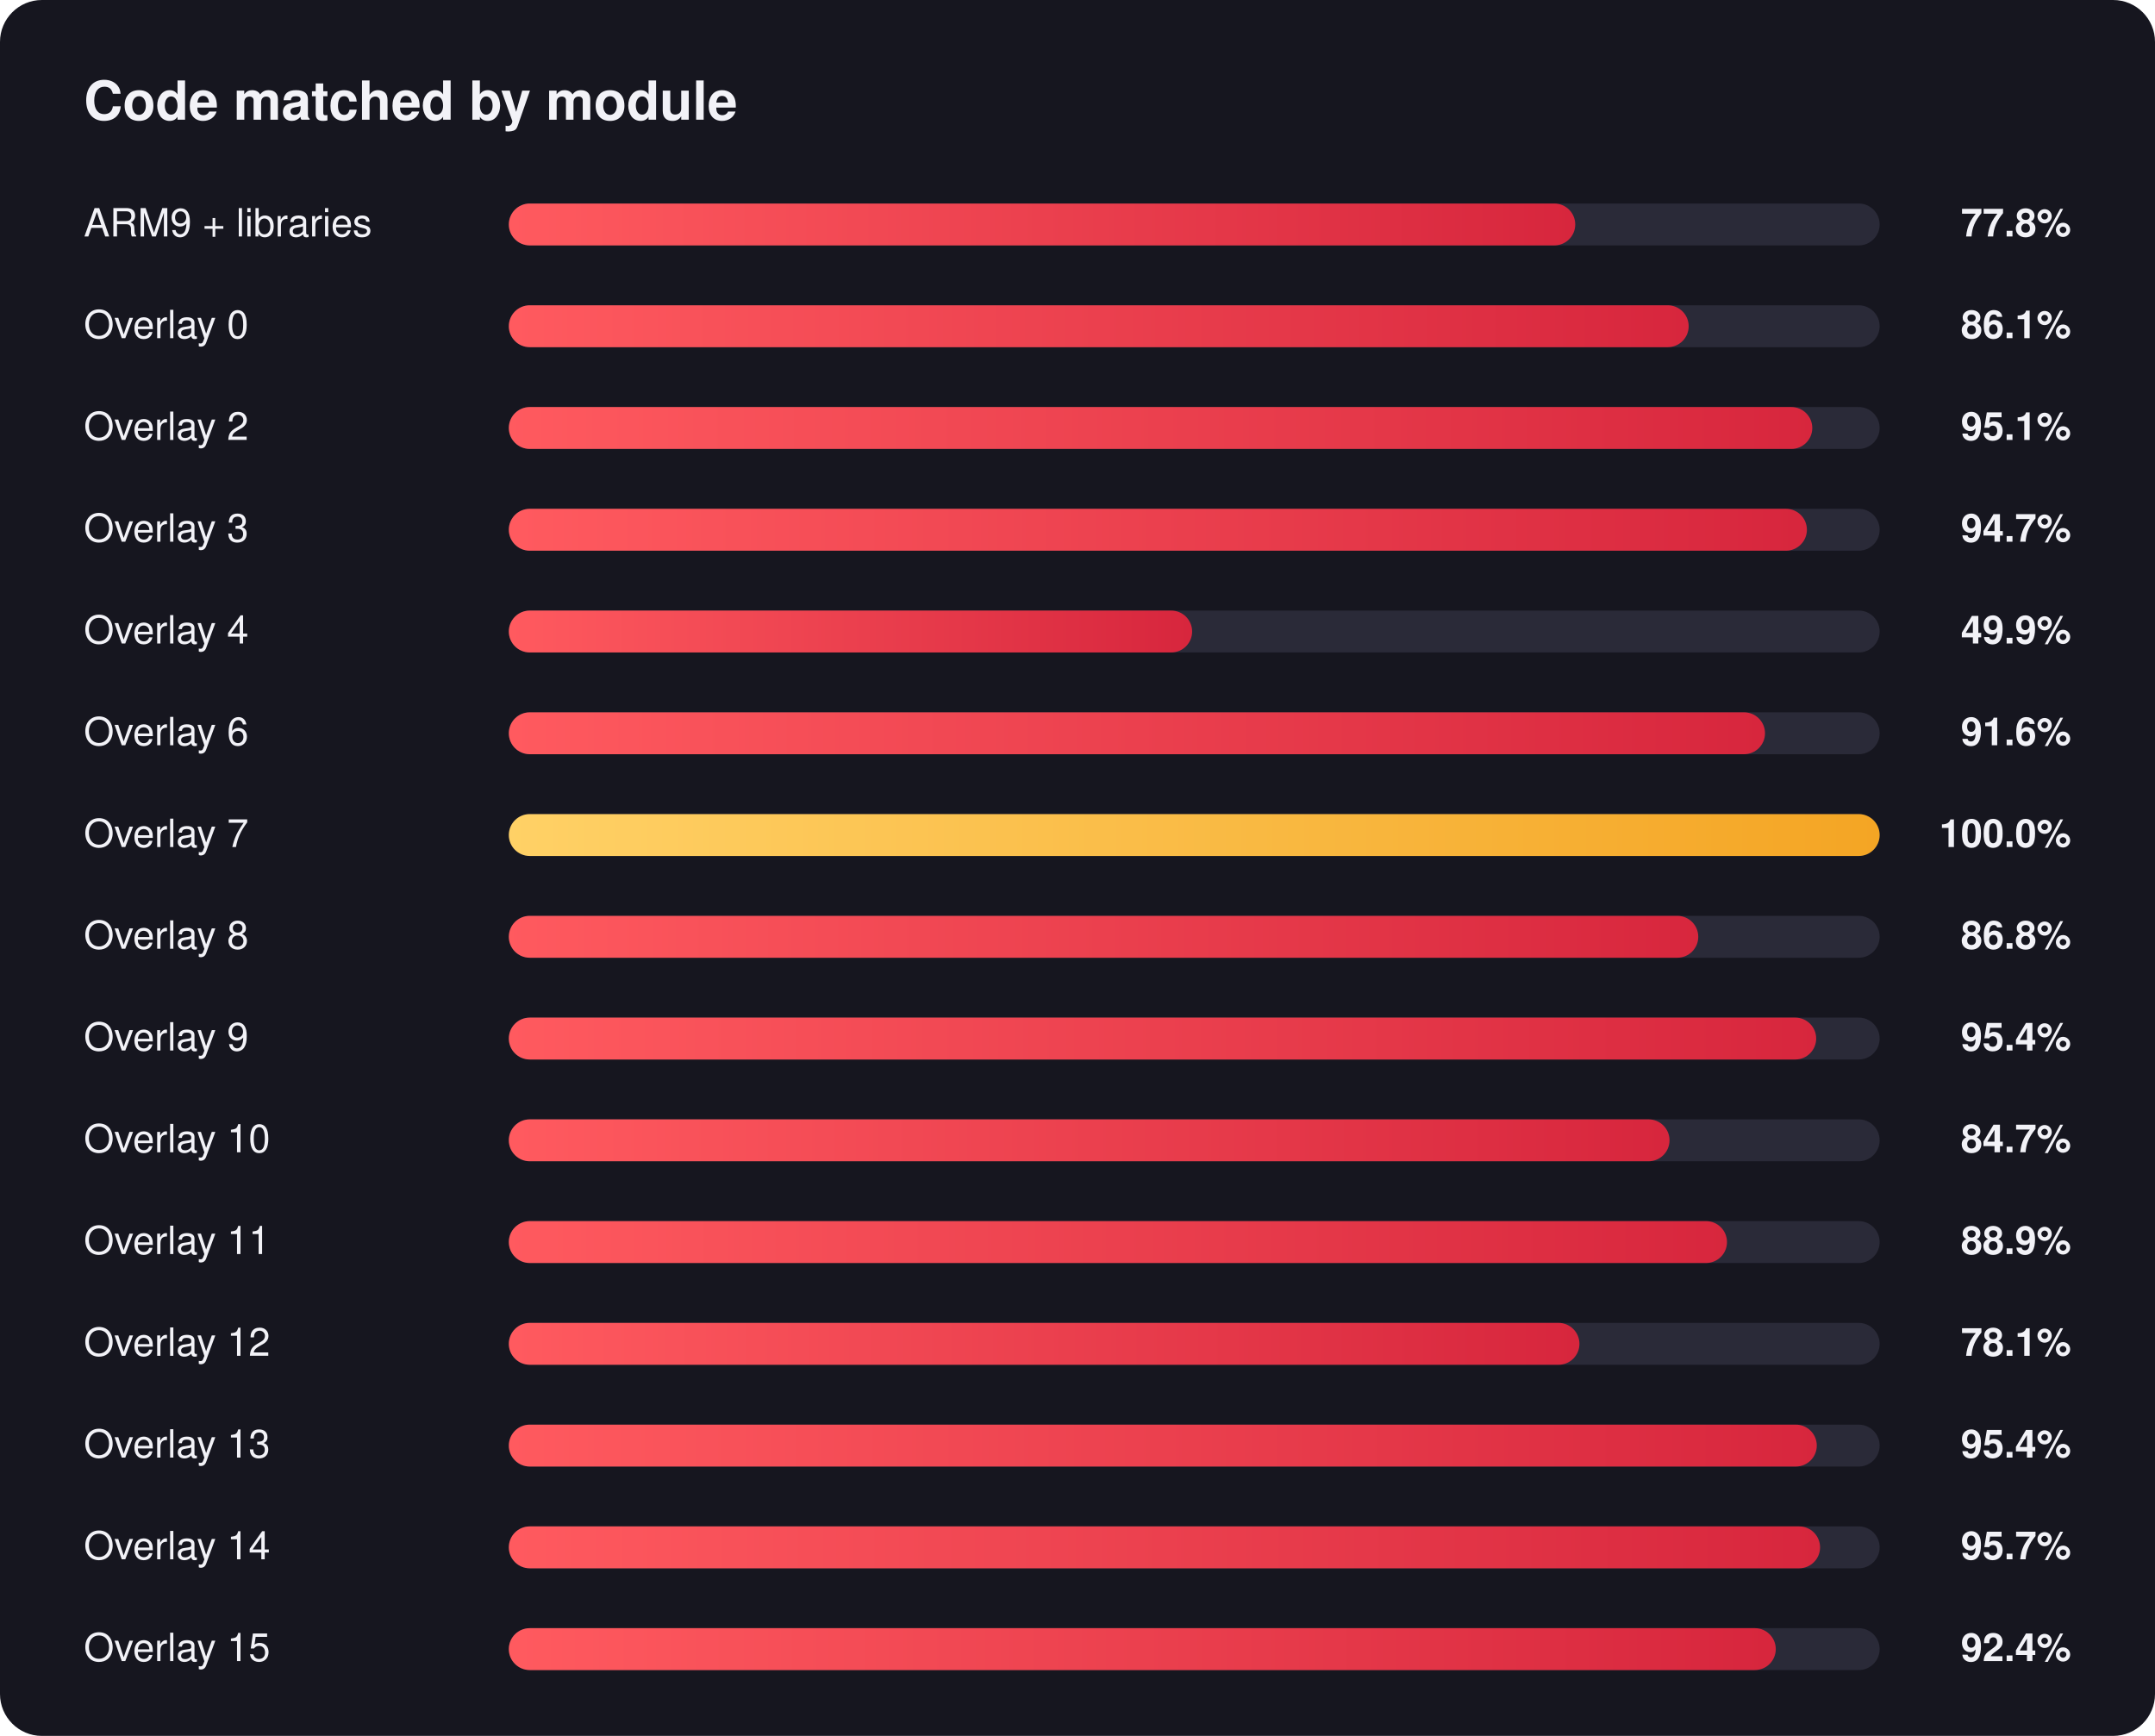
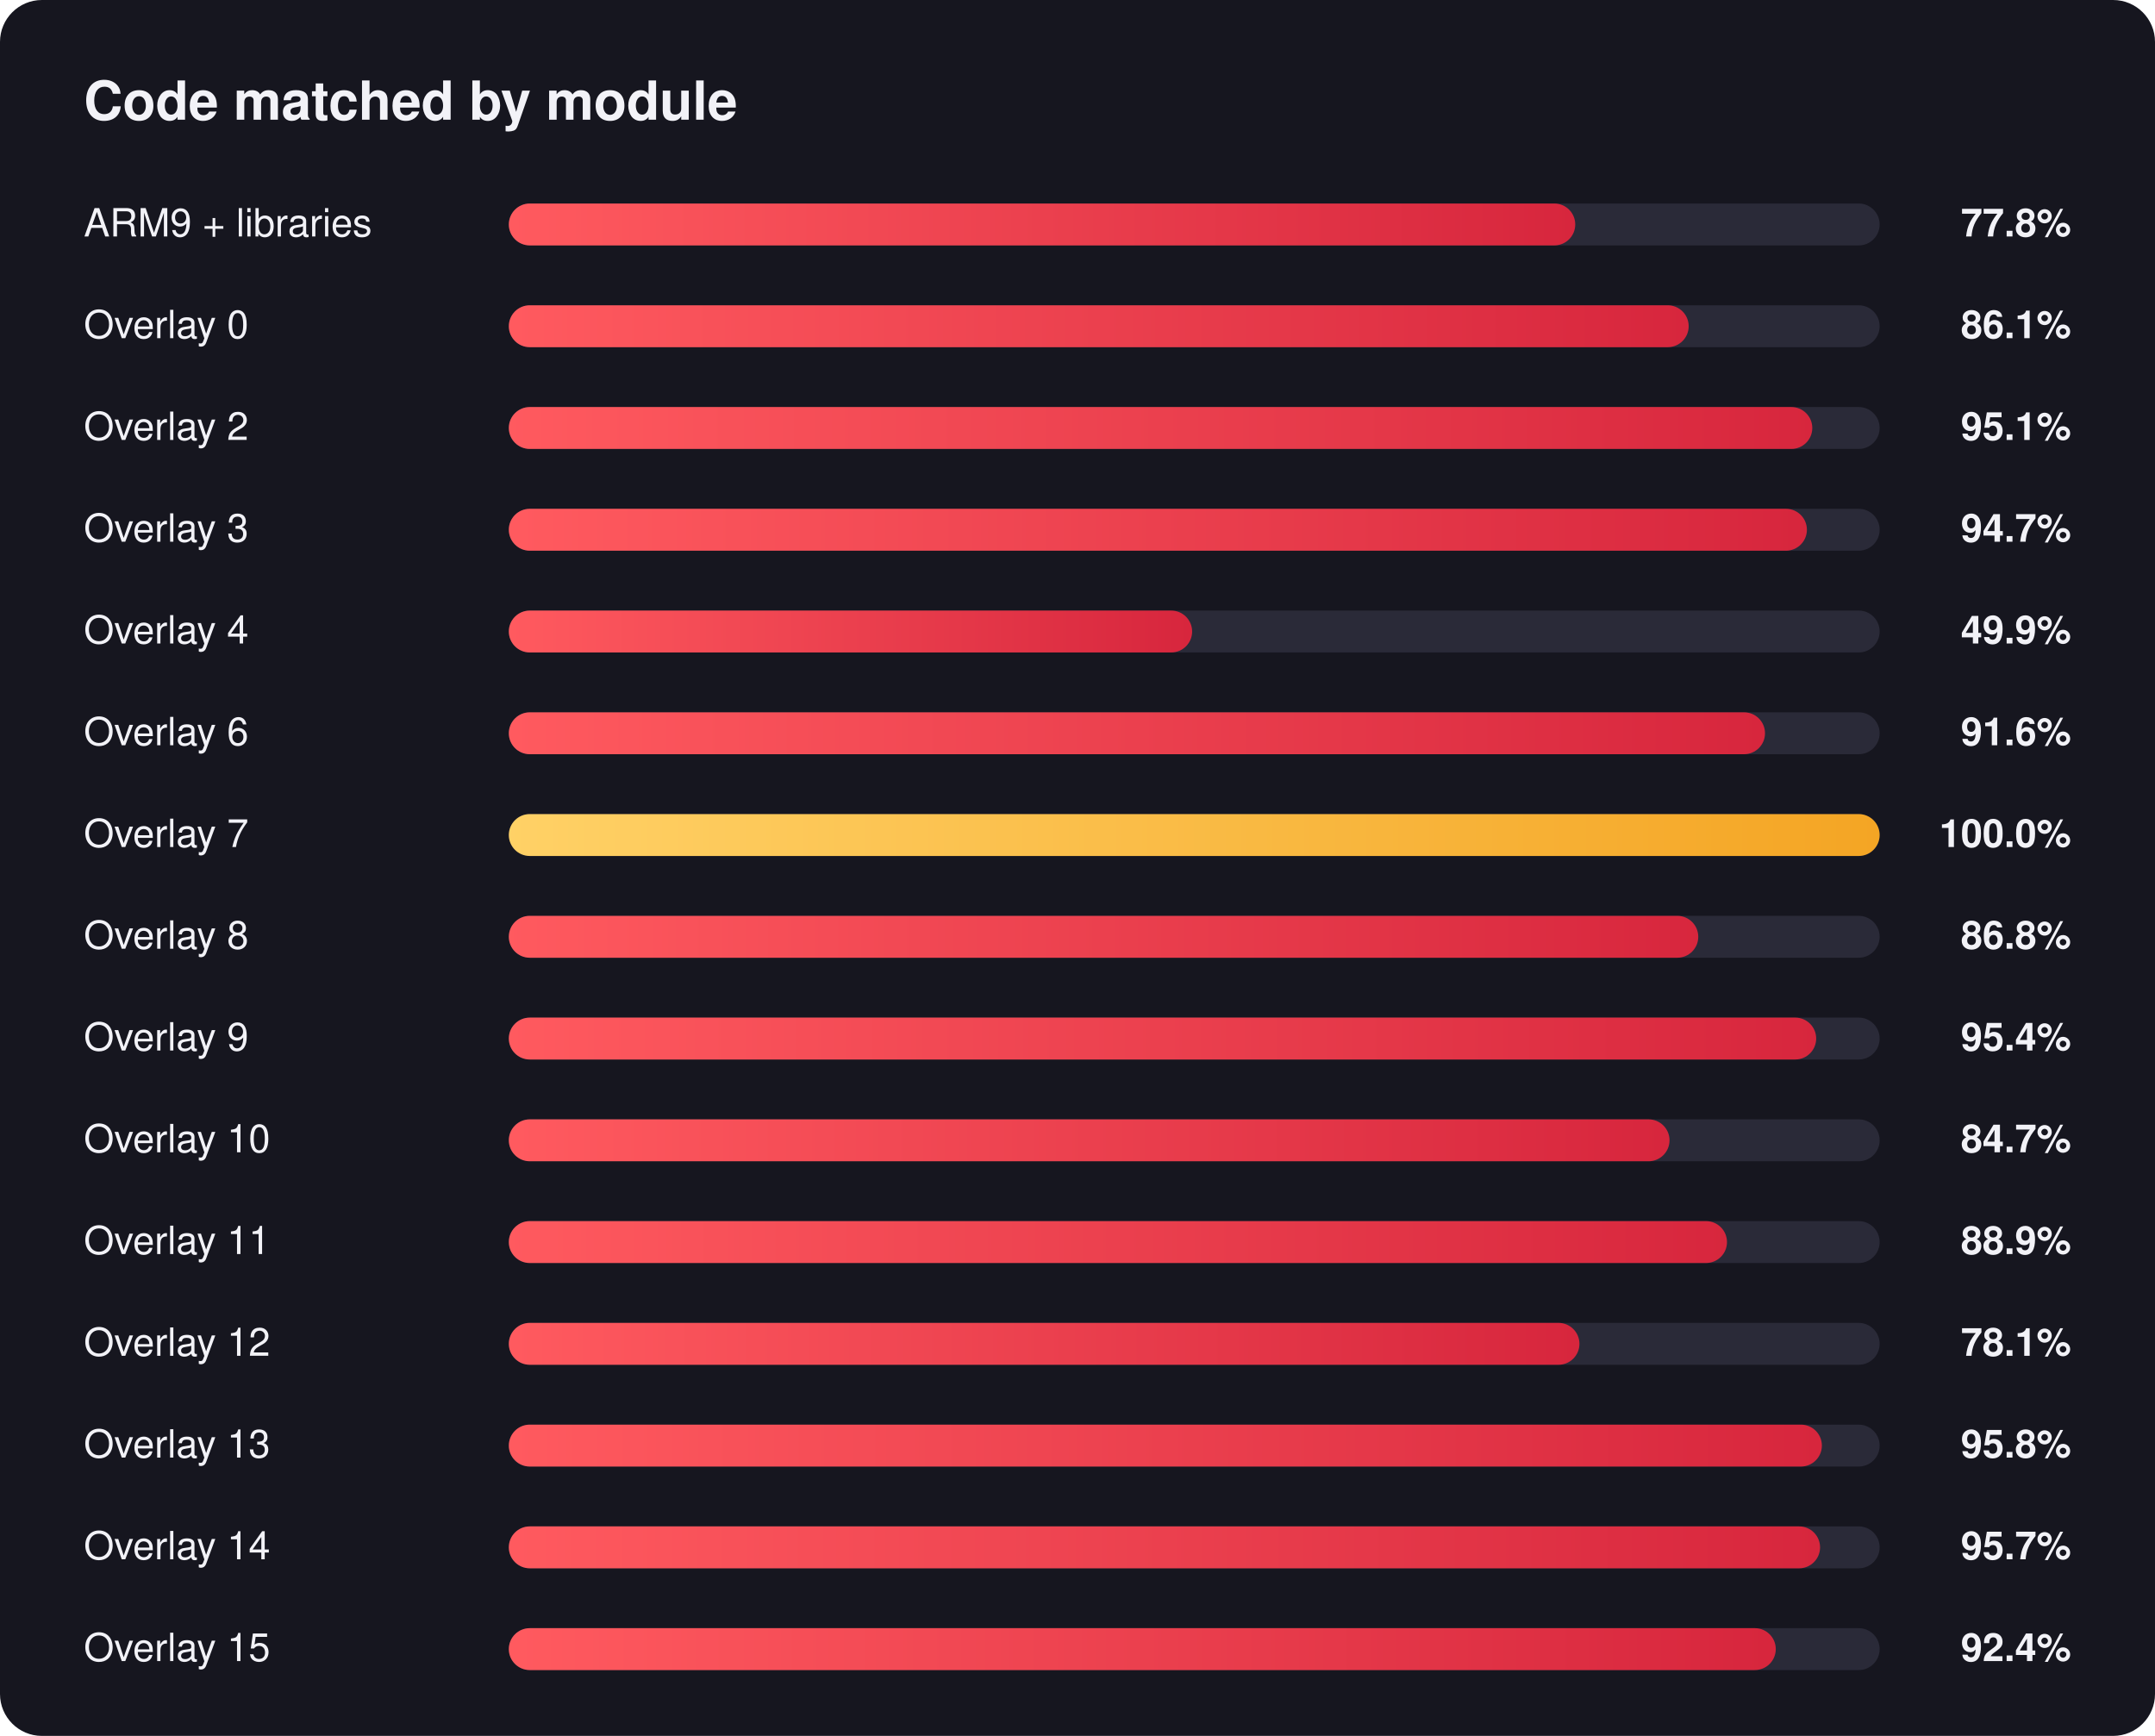
<svg xmlns="http://www.w3.org/2000/svg" width="720" height="580" viewBox="0 0 720 580" font-family="Segoe UI, Helvetica, Arial, sans-serif">
  <defs>
    <linearGradient id="red" x1="0" x2="1" y1="0" y2="0">
      <stop offset="0" stop-color="#ff5a5f" />
      <stop offset="1" stop-color="#d7263d" />
    </linearGradient>
    <linearGradient id="gold" x1="0" x2="1" y1="0" y2="0">
      <stop offset="0" stop-color="#ffd166" />
      <stop offset="1" stop-color="#f4a524" />
    </linearGradient>
  </defs>
  <rect width="720" height="580" rx="14" fill="#16161f" />
  <text x="28" y="40" fill="#f2f2f7" font-size="18" font-weight="700">Code matched by module</text>
  <text x="28" y="79" fill="#f2f2f7" font-size="13">ARM9 + libraries</text>
  <text x="692" y="79" fill="#f2f2f7" font-size="13" font-weight="600" text-anchor="end">77.8%</text>
  <rect x="170" y="68" width="458" height="14" rx="7.0" fill="#2a2a38" />
  <rect x="170" y="68" width="356.3" height="14" rx="7.0" fill="url(#red)" />
  <text x="28" y="113" fill="#f2f2f7" font-size="13">Overlay 0</text>
  <text x="692" y="113" fill="#f2f2f7" font-size="13" font-weight="600" text-anchor="end">86.1%</text>
  <rect x="170" y="102" width="458" height="14" rx="7.0" fill="#2a2a38" />
  <rect x="170" y="102" width="394.2" height="14" rx="7.0" fill="url(#red)" />
  <text x="28" y="147" fill="#f2f2f7" font-size="13">Overlay 2</text>
  <text x="692" y="147" fill="#f2f2f7" font-size="13" font-weight="600" text-anchor="end">95.1%</text>
  <rect x="170" y="136" width="458" height="14" rx="7.0" fill="#2a2a38" />
  <rect x="170" y="136" width="435.5" height="14" rx="7.0" fill="url(#red)" />
  <text x="28" y="181" fill="#f2f2f7" font-size="13">Overlay 3</text>
  <text x="692" y="181" fill="#f2f2f7" font-size="13" font-weight="600" text-anchor="end">94.7%</text>
  <rect x="170" y="170" width="458" height="14" rx="7.0" fill="#2a2a38" />
  <rect x="170" y="170" width="433.7" height="14" rx="7.0" fill="url(#red)" />
  <text x="28" y="215" fill="#f2f2f7" font-size="13">Overlay 4</text>
  <text x="692" y="215" fill="#f2f2f7" font-size="13" font-weight="600" text-anchor="end">49.9%</text>
  <rect x="170" y="204" width="458" height="14" rx="7.0" fill="#2a2a38" />
  <rect x="170" y="204" width="228.3" height="14" rx="7.0" fill="url(#red)" />
  <text x="28" y="249" fill="#f2f2f7" font-size="13">Overlay 6</text>
  <text x="692" y="249" fill="#f2f2f7" font-size="13" font-weight="600" text-anchor="end">91.6%</text>
  <rect x="170" y="238" width="458" height="14" rx="7.0" fill="#2a2a38" />
  <rect x="170" y="238" width="419.7" height="14" rx="7.0" fill="url(#red)" />
  <text x="28" y="283" fill="#f2f2f7" font-size="13">Overlay 7</text>
  <text x="692" y="283" fill="#f2f2f7" font-size="13" font-weight="600" text-anchor="end">100.0%</text>
  <rect x="170" y="272" width="458" height="14" rx="7.0" fill="#2a2a38" />
  <rect x="170" y="272" width="458.0" height="14" rx="7.0" fill="url(#gold)" />
  <text x="28" y="317" fill="#f2f2f7" font-size="13">Overlay 8</text>
  <text x="692" y="317" fill="#f2f2f7" font-size="13" font-weight="600" text-anchor="end">86.8%</text>
  <rect x="170" y="306" width="458" height="14" rx="7.0" fill="#2a2a38" />
  <rect x="170" y="306" width="397.4" height="14" rx="7.0" fill="url(#red)" />
  <text x="28" y="351" fill="#f2f2f7" font-size="13">Overlay 9</text>
  <text x="692" y="351" fill="#f2f2f7" font-size="13" font-weight="600" text-anchor="end">95.4%</text>
  <rect x="170" y="340" width="458" height="14" rx="7.0" fill="#2a2a38" />
  <rect x="170" y="340" width="436.8" height="14" rx="7.0" fill="url(#red)" />
  <text x="28" y="385" fill="#f2f2f7" font-size="13">Overlay 10</text>
  <text x="692" y="385" fill="#f2f2f7" font-size="13" font-weight="600" text-anchor="end">84.7%</text>
  <rect x="170" y="374" width="458" height="14" rx="7.0" fill="#2a2a38" />
  <rect x="170" y="374" width="387.8" height="14" rx="7.0" fill="url(#red)" />
  <text x="28" y="419" fill="#f2f2f7" font-size="13">Overlay 11</text>
  <text x="692" y="419" fill="#f2f2f7" font-size="13" font-weight="600" text-anchor="end">88.9%</text>
  <rect x="170" y="408" width="458" height="14" rx="7.0" fill="#2a2a38" />
  <rect x="170" y="408" width="407.0" height="14" rx="7.0" fill="url(#red)" />
  <text x="28" y="453" fill="#f2f2f7" font-size="13">Overlay 12</text>
  <text x="692" y="453" fill="#f2f2f7" font-size="13" font-weight="600" text-anchor="end">78.1%</text>
  <rect x="170" y="442" width="458" height="14" rx="7.0" fill="#2a2a38" />
  <rect x="170" y="442" width="357.7" height="14" rx="7.0" fill="url(#red)" />
  <text x="28" y="487" fill="#f2f2f7" font-size="13">Overlay 13</text>
-   <text x="692" y="487" fill="#f2f2f7" font-size="13" font-weight="600" text-anchor="end">95.4%</text>
+   <text x="692" y="487" fill="#f2f2f7" font-size="13" font-weight="600" text-anchor="end">95.8%</text>
  <rect x="170" y="476" width="458" height="14" rx="7.0" fill="#2a2a38" />
-   <rect x="170" y="476" width="437.0" height="14" rx="7.0" fill="url(#red)" />
+   <rect x="170" y="476" width="438.7" height="14" rx="7.0" fill="url(#red)" />
  <text x="28" y="521" fill="#f2f2f7" font-size="13">Overlay 14</text>
  <text x="692" y="521" fill="#f2f2f7" font-size="13" font-weight="600" text-anchor="end">95.7%</text>
  <rect x="170" y="510" width="458" height="14" rx="7.0" fill="#2a2a38" />
  <rect x="170" y="510" width="438.1" height="14" rx="7.0" fill="url(#red)" />
  <text x="28" y="555" fill="#f2f2f7" font-size="13">Overlay 15</text>
  <text x="692" y="555" fill="#f2f2f7" font-size="13" font-weight="600" text-anchor="end">92.4%</text>
  <rect x="170" y="544" width="458" height="14" rx="7.0" fill="#2a2a38" />
  <rect x="170" y="544" width="423.3" height="14" rx="7.0" fill="url(#red)" />
</svg>
